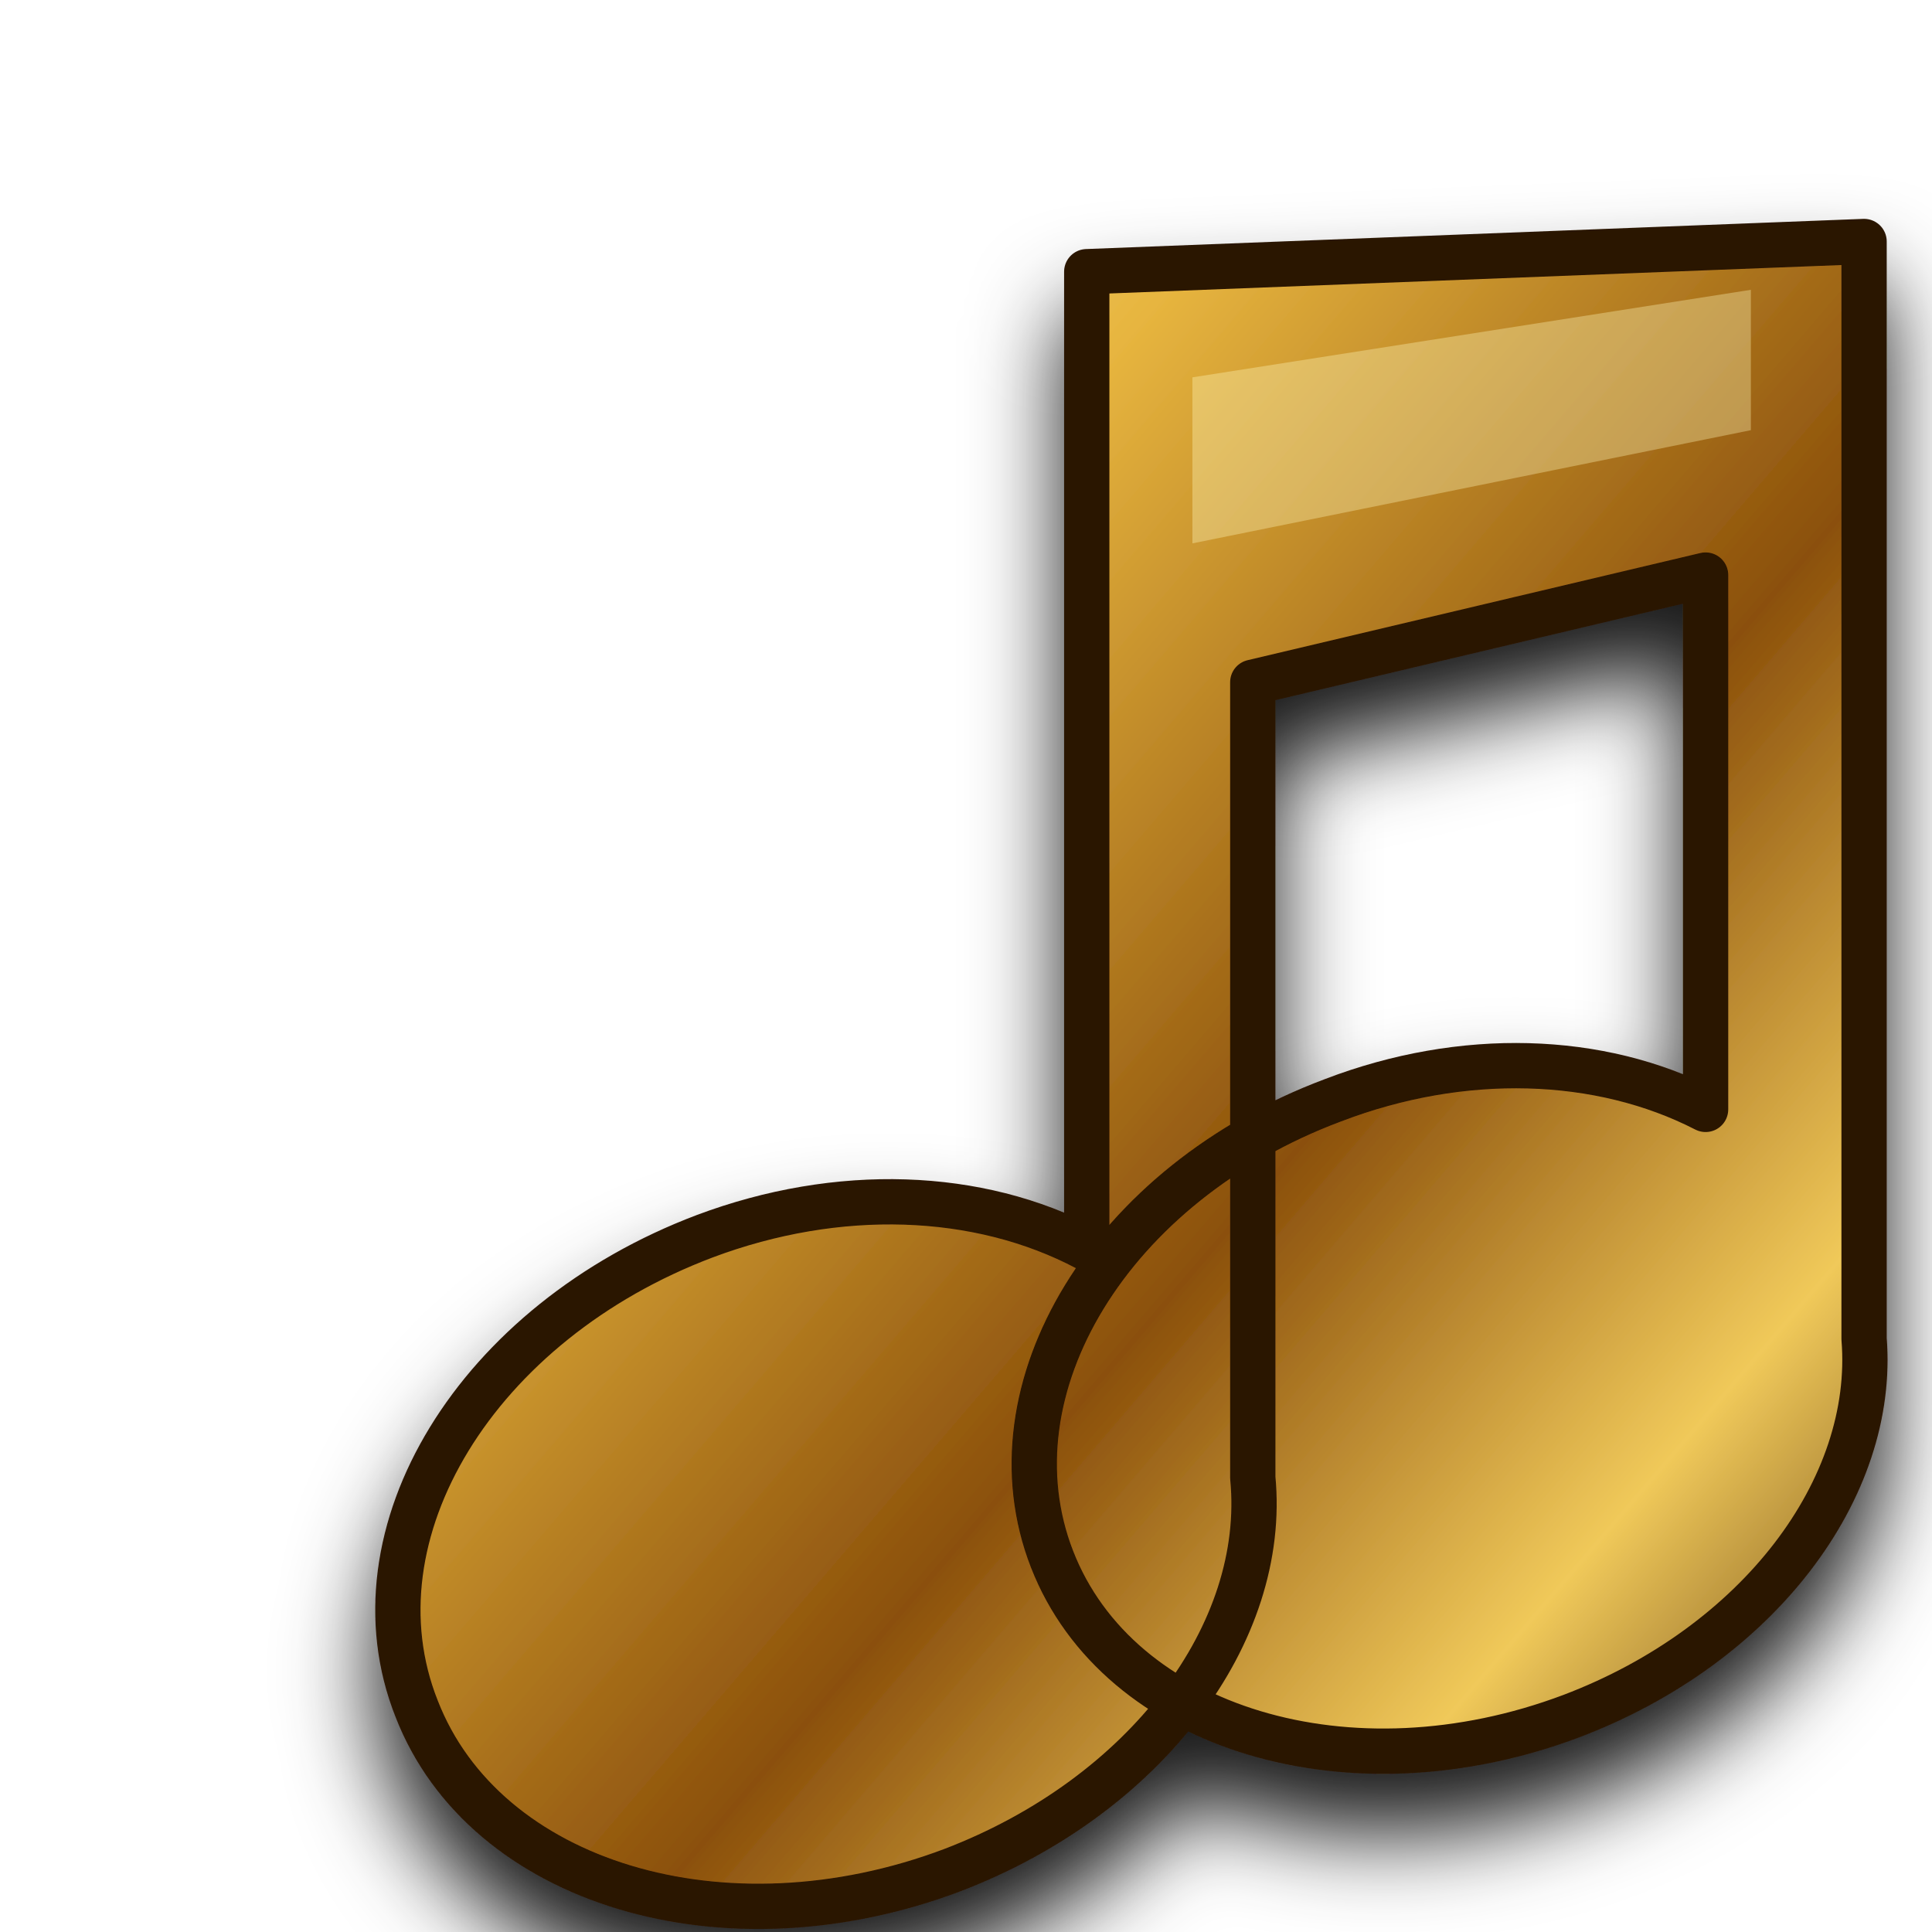
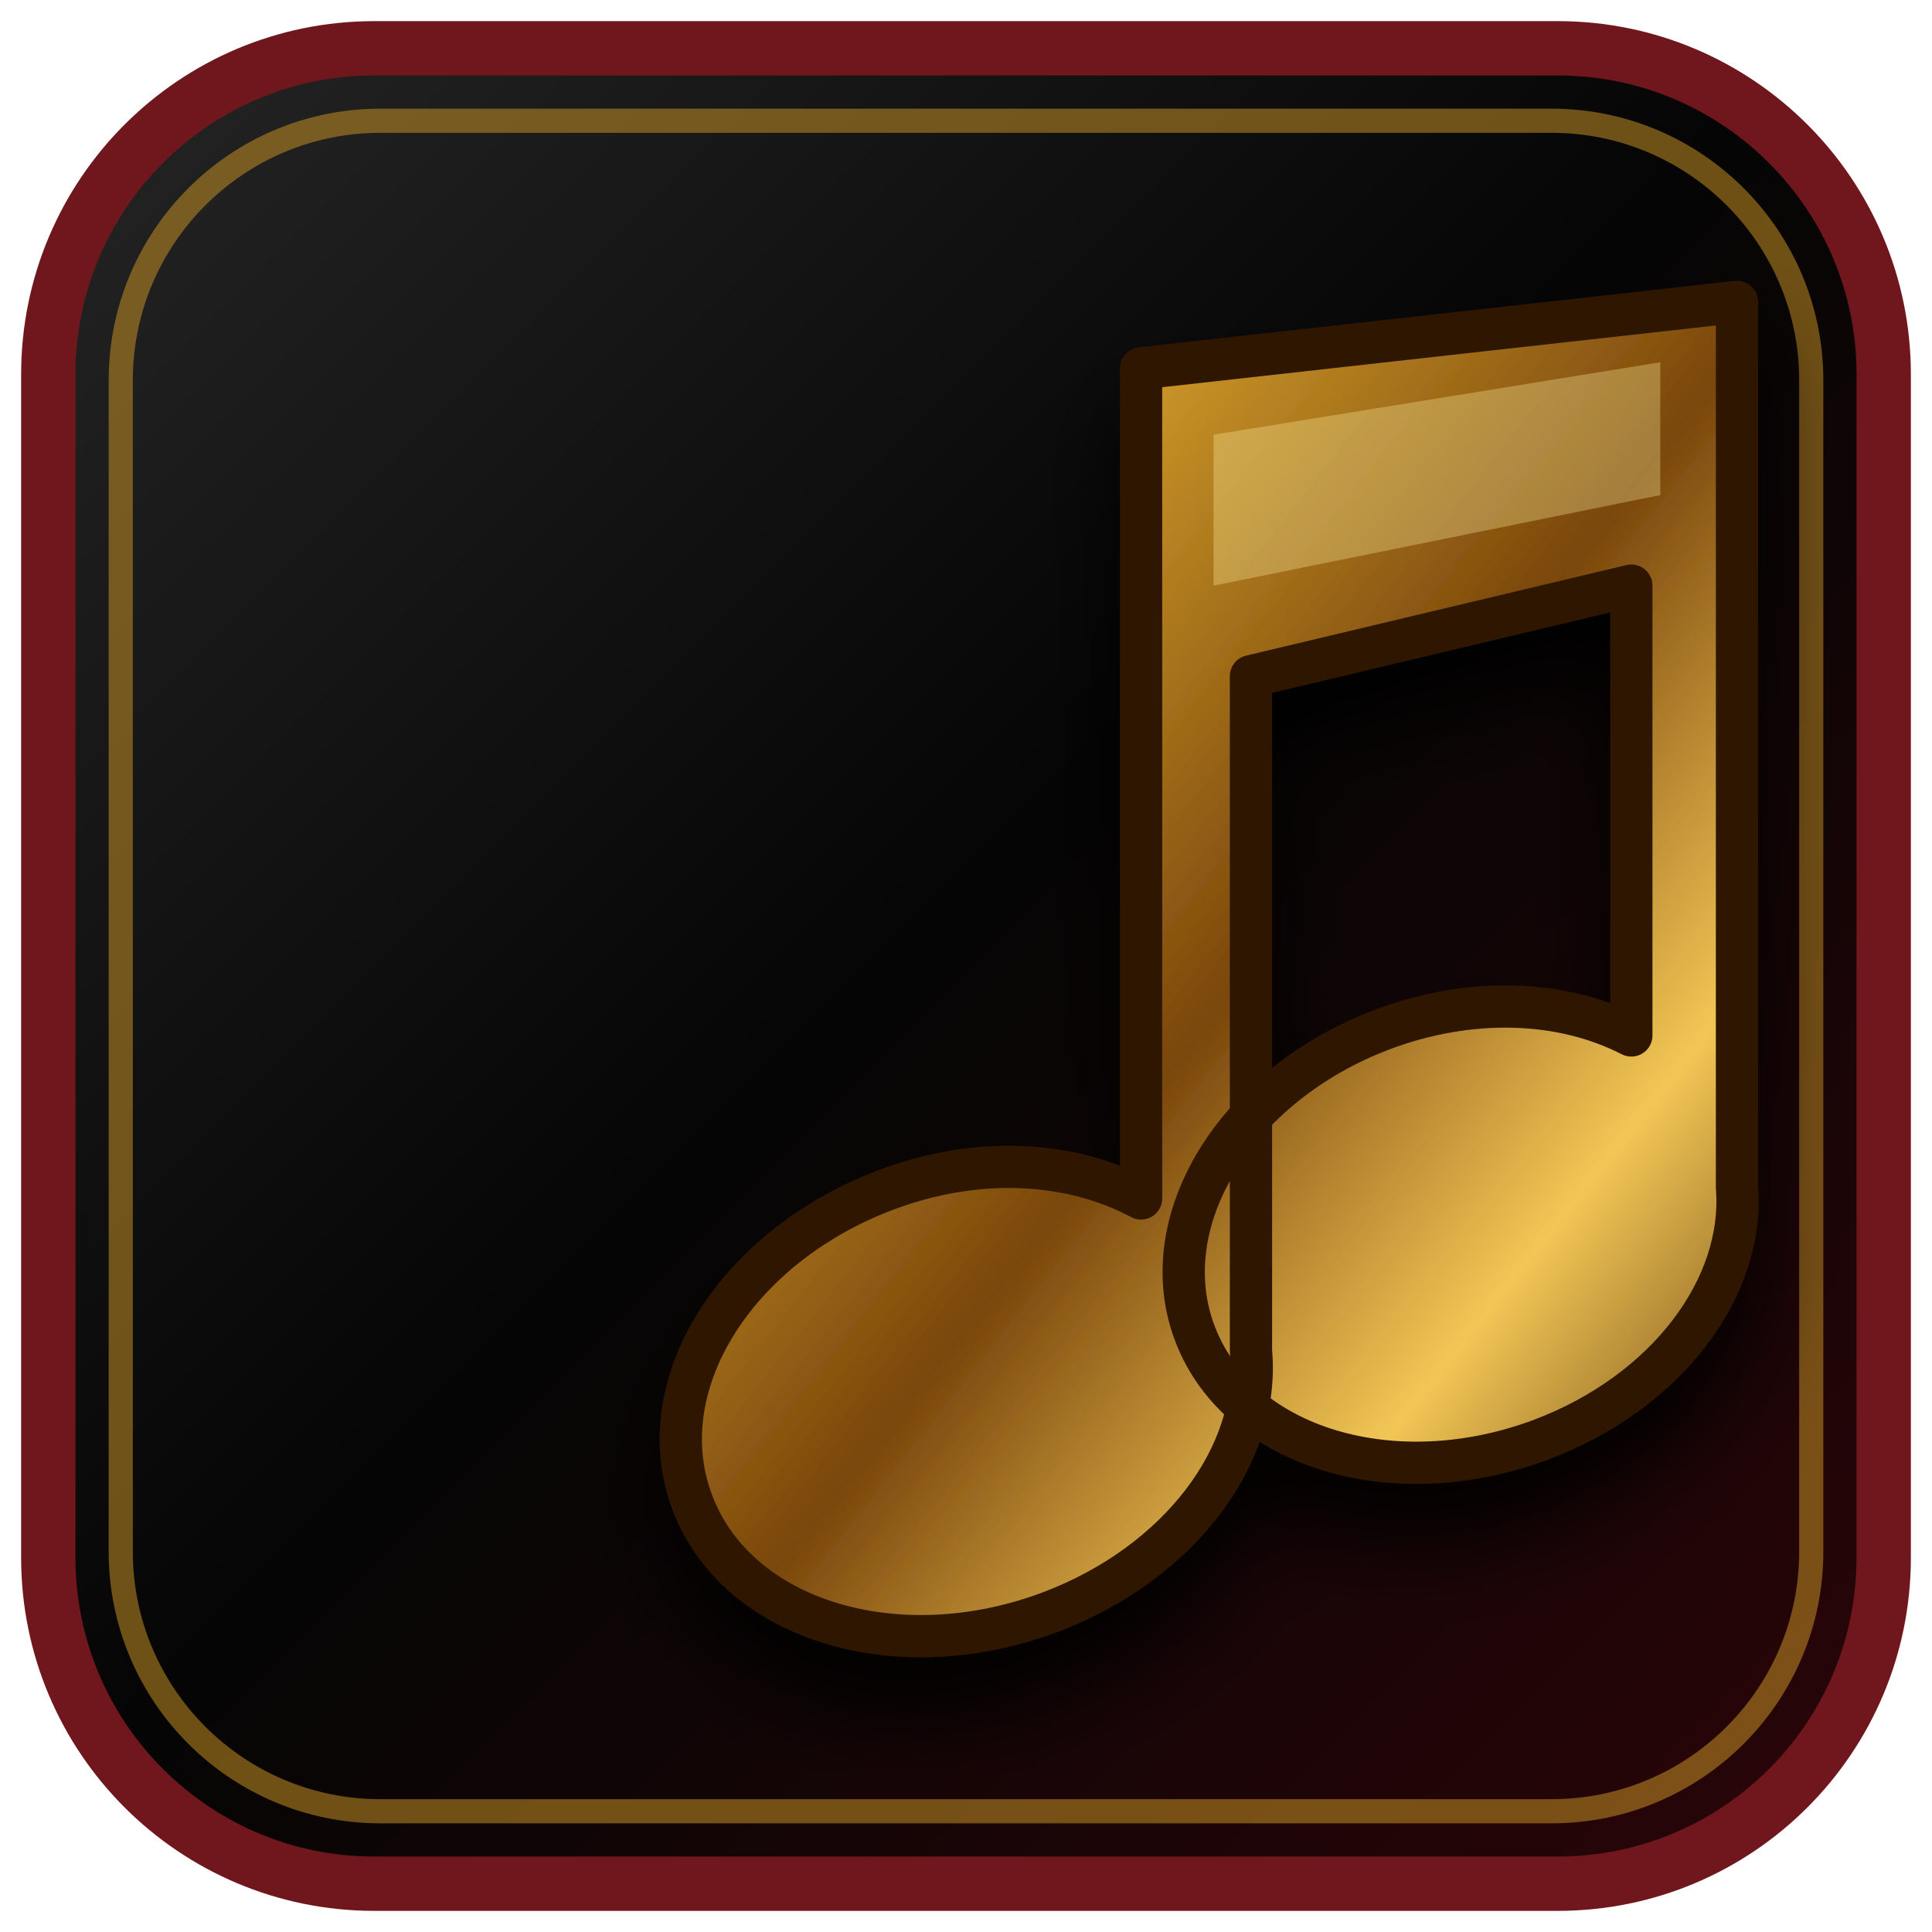
- <svg xmlns="http://www.w3.org/2000/svg" viewBox="0 0 128 128">
+ <svg xmlns="http://www.w3.org/2000/svg" viewBox="0 0 320 320">
  <defs>
-     <linearGradient id="g" x1="0" y1="0" x2="1" y2="1">
-       <stop stop-color="#fff4a5" />
-       <stop offset=".28" stop-color="#e7b53f" />
-       <stop offset=".58" stop-color="#8b500b" />
-       <stop offset=".8" stop-color="#f0c95a" />
-       <stop offset="1" stop-color="#4b2504" />
+     <linearGradient id="bg" x1="0" y1="0" x2="1" y2="1">
+       <stop stop-color="#252525" />
+       <stop offset=".48" stop-color="#050505" />
+       <stop offset="1" stop-color="#2b0508" />
    </linearGradient>
-     <filter id="s">
-       <feDropShadow dx="0" dy="4" stdDeviation="3" flood-color="#000" flood-opacity=".9" />
+     <linearGradient id="gold" x1="0" y1="0" x2="1" y2="1">
+       <stop stop-color="#fff1a3" />
+       <stop offset=".2" stop-color="#d9a42d" />
+       <stop offset=".52" stop-color="#7a470c" />
+       <stop offset=".76" stop-color="#f2c655" />
+       <stop offset="1" stop-color="#4c2705" />
+     </linearGradient>
+     <filter id="shadow">
+       <feDropShadow dx="0" dy="10" stdDeviation="7" flood-color="#000" flood-opacity=".9" />
    </filter>
  </defs>
-   <path filter="url(#s)" fill="url(#g)" stroke="#2a1302" stroke-width="3" stroke-linejoin="round" d="M72 18v64.7c-7.2-3.8-16.5-4.1-25.3-.8-15.1 5.7-23.7 19.7-19.1 31.3 4.5 11.6 20.4 16.4 35.5 10.7 12.8-4.9 20.9-15.7 19.9-26V45.2l30-7.1v35.4c-7-3.6-16.1-3.9-24.7-.6-14.7 5.5-23 19.1-18.6 30.4 4.4 11.3 19.8 15.9 34.4 10.4 12.4-4.7 20.2-15.1 19.4-25V16L72 18z" />
-   <path fill="#fff8bd" opacity=".35" d="M79 25l37-5.8v9.3L79 36z" />
+   <rect x="8" y="8" width="304" height="304" rx="54" fill="url(#bg)" stroke="#6f171c" stroke-width="9" />
+   <rect x="20" y="20" width="280" height="280" rx="43" fill="none" stroke="#c38e24" stroke-opacity=".55" stroke-width="4" />
+   <path filter="url(#shadow)" d="M189 61v137.5c-12-6.4-27.5-7-42.3-1.4-25.2 9.5-39.5 32.8-31.9 52.1 7.5 19.3 34 27.3 59.2 17.8 21.4-8.1 34.8-26.1 33.2-43.2V112l63-15v74.5c-11.7-6-26.8-6.4-41.2-1-24.4 9.2-38.3 31.9-31 50.6 7.3 18.8 33 26.5 57.4 17.3 20.6-7.8 33.6-25.1 32.3-41.7V50L189 61z" fill="url(#gold)" stroke="#2d1604" stroke-width="7" stroke-linejoin="round" />
+   <path d="M201 72l74-12v22l-74 15z" fill="#fff3a5" opacity=".32" />
</svg>
